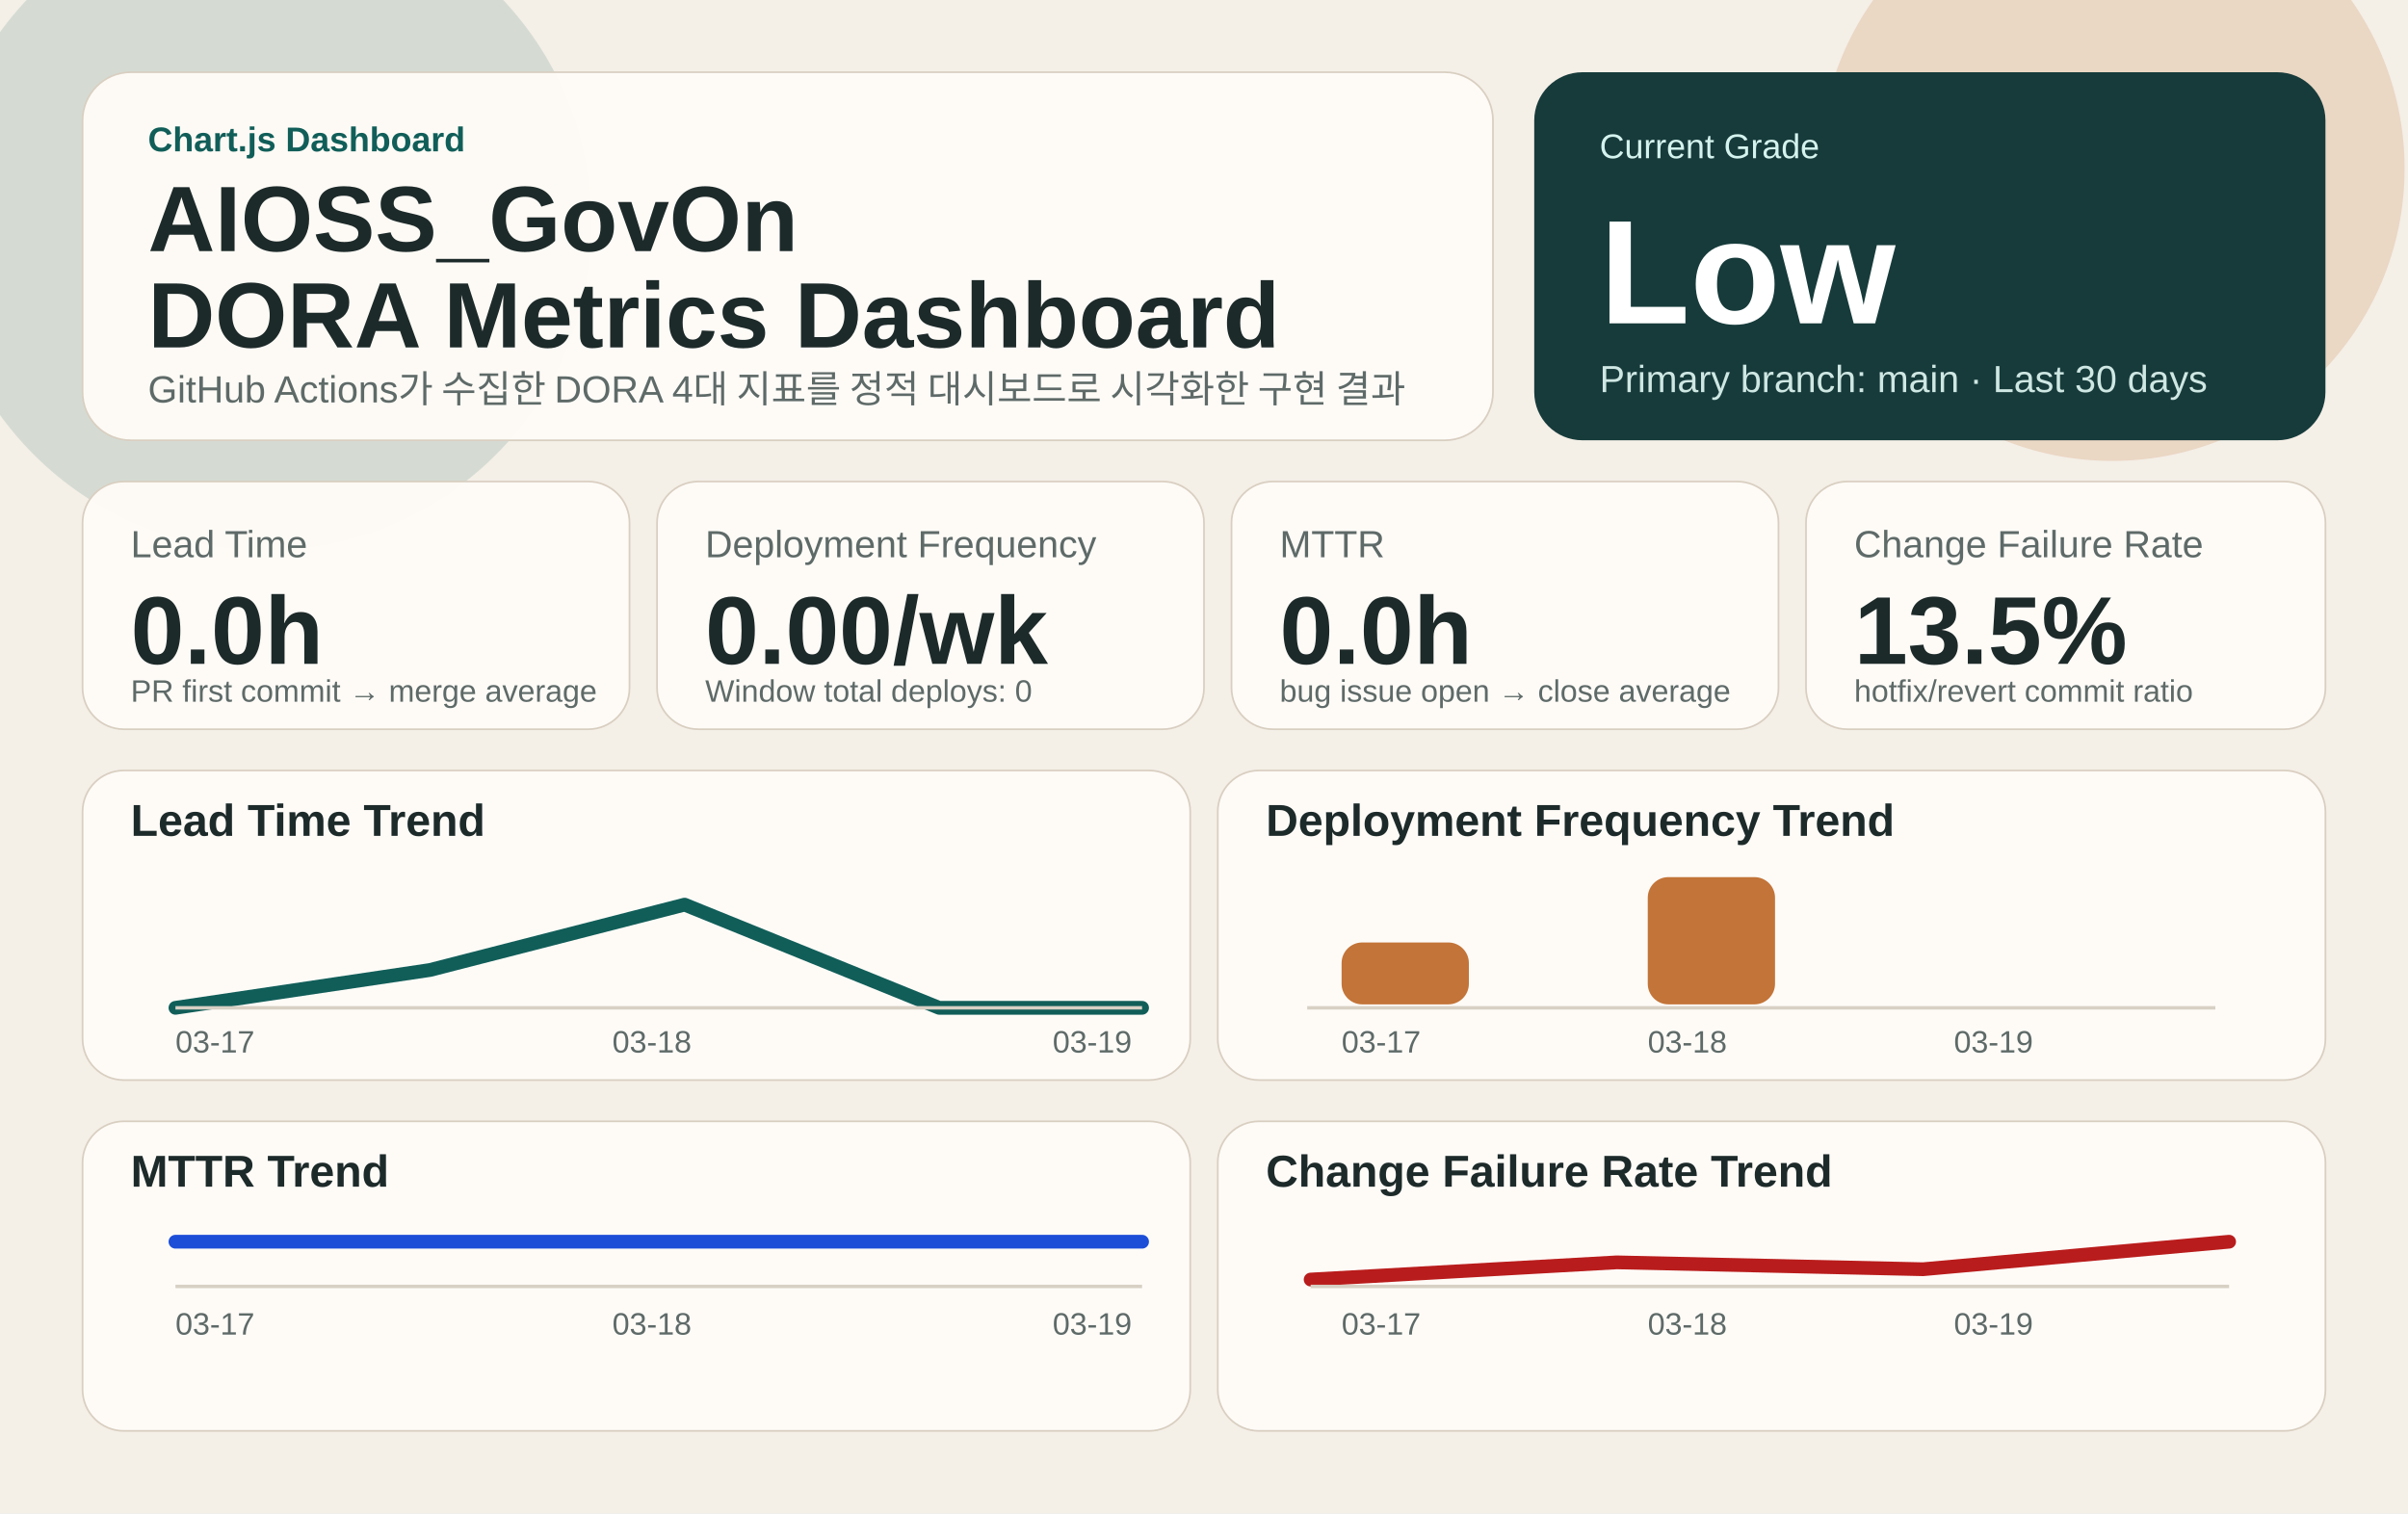
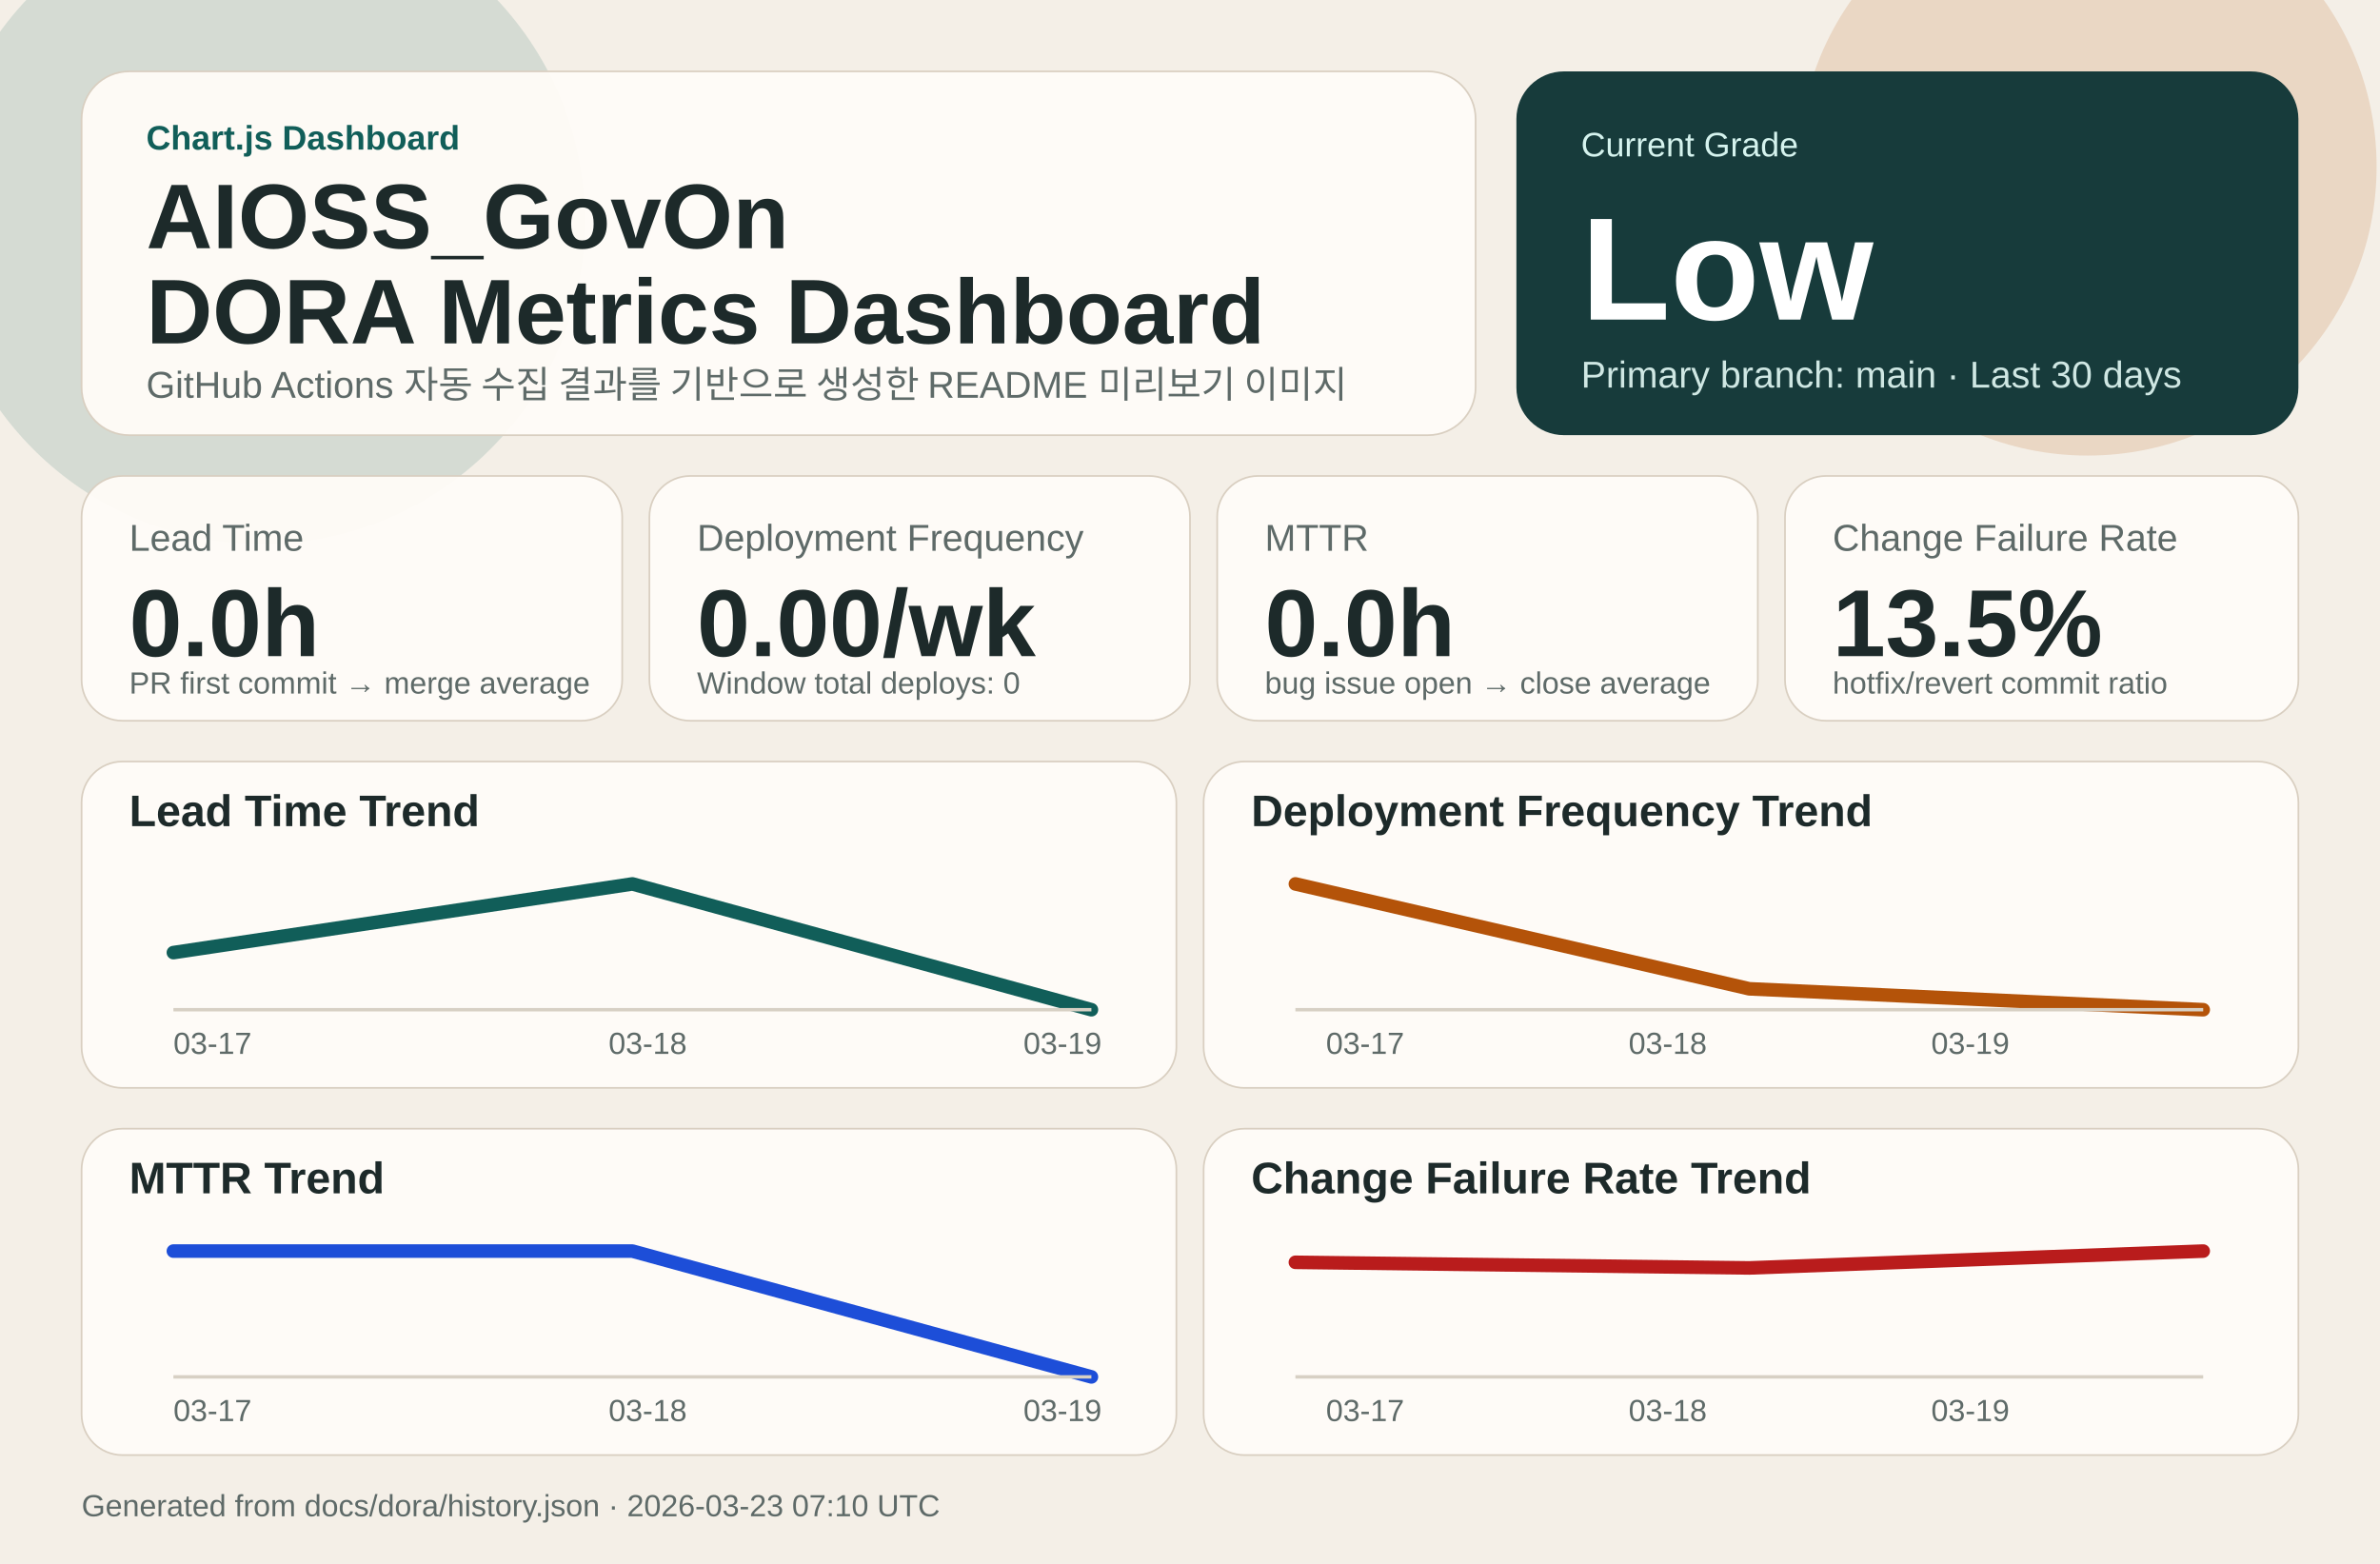
- <svg xmlns="http://www.w3.org/2000/svg" width="1400" height="880" viewBox="0 0 1400 880" fill="none">
-   <rect width="1400" height="880" fill="#F4EFE7" />
+ <svg xmlns="http://www.w3.org/2000/svg" width="1400" height="920" viewBox="0 0 1400 920" fill="none">
+   <rect width="1400" height="920" fill="#F4EFE7" />
  <circle cx="154" cy="130" r="190" fill="#115E59" fill-opacity="0.14" />
  <circle cx="1228" cy="98" r="170" fill="#B45309" fill-opacity="0.16" />
  <rect x="48" y="42" width="820" height="214" rx="28" fill="#FFFCF7" fill-opacity="0.94" stroke="#D9CFC1" />
  <rect x="892" y="42" width="460" height="214" rx="28" fill="#173B3B" />
  <text x="86" y="88" fill="#115E59" font-family="Arial, sans-serif" font-size="20" font-weight="700">Chart.js Dashboard</text>
  <text x="86" y="146" fill="#1D2A2A" font-family="Arial, sans-serif" font-size="54" font-weight="800">AIOSS_GovOn</text>
  <text x="86" y="202" fill="#1D2A2A" font-family="Arial, sans-serif" font-size="54" font-weight="800">DORA Metrics Dashboard</text>
-   <text x="86" y="234" fill="#5E6A68" font-family="Arial, sans-serif" font-size="22">GitHub Actions가 수집한 DORA 4대 지표를 정적 대시보드로 시각화한 구현 결과</text>
+   <text x="86" y="234" fill="#5E6A68" font-family="Arial, sans-serif" font-size="22">GitHub Actions 자동 수집 결과를 기반으로 생성한 README 미리보기 이미지</text>
  <text x="930" y="92" fill="#D5F3EE" font-family="Arial, sans-serif" font-size="20">Current Grade</text>
  <text x="930" y="188" fill="#FFFFFF" font-family="Arial, sans-serif" font-size="86" font-weight="800">Low</text>
  <text x="930" y="228" fill="#CFE7E3" font-family="Arial, sans-serif" font-size="22">Primary branch: main · Last 30 days</text>
  <g font-family="Arial, sans-serif">
    <rect x="48" y="280" width="318" height="144" rx="24" fill="#FFFCF7" fill-opacity="0.94" stroke="#D9CFC1" />
    <text x="76" y="324" fill="#5E6A68" font-size="22">Lead Time</text>
    <text x="76" y="386" fill="#1D2A2A" font-size="56" font-weight="800">0.0h</text>
    <text x="76" y="408" fill="#5E6A68" font-size="18">PR first commit → merge average</text>
    <rect x="382" y="280" width="318" height="144" rx="24" fill="#FFFCF7" fill-opacity="0.94" stroke="#D9CFC1" />
    <text x="410" y="324" fill="#5E6A68" font-size="22">Deployment Frequency</text>
    <text x="410" y="386" fill="#1D2A2A" font-size="56" font-weight="800">0.00/wk</text>
    <text x="410" y="408" fill="#5E6A68" font-size="18">Window total deploys: 0</text>
    <rect x="716" y="280" width="318" height="144" rx="24" fill="#FFFCF7" fill-opacity="0.94" stroke="#D9CFC1" />
    <text x="744" y="324" fill="#5E6A68" font-size="22">MTTR</text>
    <text x="744" y="386" fill="#1D2A2A" font-size="56" font-weight="800">0.0h</text>
    <text x="744" y="408" fill="#5E6A68" font-size="18">bug issue open → close average</text>
    <rect x="1050" y="280" width="302" height="144" rx="24" fill="#FFFCF7" fill-opacity="0.94" stroke="#D9CFC1" />
    <text x="1078" y="324" fill="#5E6A68" font-size="22">Change Failure Rate</text>
    <text x="1078" y="386" fill="#1D2A2A" font-size="56" font-weight="800">13.5%</text>
    <text x="1078" y="408" fill="#5E6A68" font-size="18">hotfix/revert commit ratio</text>
  </g>
  <g font-family="Arial, sans-serif">
-     <rect x="48" y="448" width="644" height="180" rx="24" fill="#FFFCF7" fill-opacity="0.94" stroke="#D9CFC1" />
+     <rect x="48" y="448" width="644" height="192" rx="24" fill="#FFFCF7" fill-opacity="0.94" stroke="#D9CFC1" />
    <text x="76" y="486" fill="#1D2A2A" font-size="26" font-weight="700">Lead Time Trend</text>
-     <polyline points="102,586 250,564 398,526 546,586 664,586" stroke="#115E59" stroke-width="8" fill="none" stroke-linecap="round" stroke-linejoin="round" />
-     <line x1="102" y1="586" x2="664" y2="586" stroke="#D7D0C4" stroke-width="2" />
-     <text x="102" y="612" fill="#5E6A68" font-size="18">03-17</text>
-     <text x="356" y="612" fill="#5E6A68" font-size="18">03-18</text>
-     <text x="612" y="612" fill="#5E6A68" font-size="18">03-19</text>
-     <rect x="708" y="448" width="644" height="180" rx="24" fill="#FFFCF7" fill-opacity="0.94" stroke="#D9CFC1" />
+     <polyline points="102.0,560.4 372.0,520.0 642.0,594.0" stroke="#115E59" stroke-width="8" fill="none" stroke-linecap="round" stroke-linejoin="round" />
+     <line x1="102" y1="594" x2="642" y2="594" stroke="#D7D0C4" stroke-width="2" />
+     <text x="102" y="620" fill="#5E6A68" font-size="18">03-17</text>
+     <text x="358" y="620" fill="#5E6A68" font-size="18">03-18</text>
+     <text x="602" y="620" fill="#5E6A68" font-size="18">03-19</text>
+     <rect x="708" y="448" width="644" height="192" rx="24" fill="#FFFCF7" fill-opacity="0.94" stroke="#D9CFC1" />
    <text x="736" y="486" fill="#1D2A2A" font-size="26" font-weight="700">Deployment Frequency Trend</text>
-     <rect x="780" y="548" width="74" height="36" rx="12" fill="#B45309" fill-opacity="0.8" />
-     <rect x="958" y="510" width="74" height="74" rx="12" fill="#B45309" fill-opacity="0.8" />
-     <rect x="1136" y="584" width="74" height="0" rx="12" fill="#B45309" fill-opacity="0.8" />
-     <line x1="760" y1="586" x2="1288" y2="586" stroke="#D7D0C4" stroke-width="2" />
-     <text x="780" y="612" fill="#5E6A68" font-size="18">03-17</text>
-     <text x="958" y="612" fill="#5E6A68" font-size="18">03-18</text>
-     <text x="1136" y="612" fill="#5E6A68" font-size="18">03-19</text>
-     <rect x="48" y="652" width="644" height="180" rx="24" fill="#FFFCF7" fill-opacity="0.94" stroke="#D9CFC1" />
-     <text x="76" y="690" fill="#1D2A2A" font-size="26" font-weight="700">MTTR Trend</text>
-     <polyline points="102,722 250,722 398,722 546,722 664,722" stroke="#1D4ED8" stroke-width="8" fill="none" stroke-linecap="round" />
-     <line x1="102" y1="748" x2="664" y2="748" stroke="#D7D0C4" stroke-width="2" />
-     <text x="102" y="776" fill="#5E6A68" font-size="18">03-17</text>
-     <text x="356" y="776" fill="#5E6A68" font-size="18">03-18</text>
-     <text x="612" y="776" fill="#5E6A68" font-size="18">03-19</text>
-     <rect x="708" y="652" width="644" height="180" rx="24" fill="#FFFCF7" fill-opacity="0.94" stroke="#D9CFC1" />
-     <text x="736" y="690" fill="#1D2A2A" font-size="26" font-weight="700">Change Failure Rate Trend</text>
-     <polyline points="762,744 940,734 1118,738 1296,722" stroke="#B91C1C" stroke-width="8" fill="none" stroke-linecap="round" stroke-linejoin="round" />
-     <line x1="762" y1="748" x2="1296" y2="748" stroke="#D7D0C4" stroke-width="2" />
-     <text x="780" y="776" fill="#5E6A68" font-size="18">03-17</text>
-     <text x="958" y="776" fill="#5E6A68" font-size="18">03-18</text>
-     <text x="1136" y="776" fill="#5E6A68" font-size="18">03-19</text>
+     <polyline points="762.0,520.0 1029.0,581.7 1296.0,594.0" stroke="#B45309" stroke-width="8" fill="none" stroke-linecap="round" stroke-linejoin="round" />
+     <line x1="762" y1="594" x2="1296" y2="594" stroke="#D7D0C4" stroke-width="2" />
+     <text x="780" y="620" fill="#5E6A68" font-size="18">03-17</text>
+     <text x="958" y="620" fill="#5E6A68" font-size="18">03-18</text>
+     <text x="1136" y="620" fill="#5E6A68" font-size="18">03-19</text>
+     <rect x="48" y="664" width="644" height="192" rx="24" fill="#FFFCF7" fill-opacity="0.94" stroke="#D9CFC1" />
+     <text x="76" y="702" fill="#1D2A2A" font-size="26" font-weight="700">MTTR Trend</text>
+     <polyline points="102.0,736.0 372.0,736.0 642.0,810.0" stroke="#1D4ED8" stroke-width="8" fill="none" stroke-linecap="round" stroke-linejoin="round" />
+     <line x1="102" y1="810" x2="642" y2="810" stroke="#D7D0C4" stroke-width="2" />
+     <text x="102" y="836" fill="#5E6A68" font-size="18">03-17</text>
+     <text x="358" y="836" fill="#5E6A68" font-size="18">03-18</text>
+     <text x="602" y="836" fill="#5E6A68" font-size="18">03-19</text>
+     <rect x="708" y="664" width="644" height="192" rx="24" fill="#FFFCF7" fill-opacity="0.94" stroke="#D9CFC1" />
+     <text x="736" y="702" fill="#1D2A2A" font-size="26" font-weight="700">Change Failure Rate Trend</text>
+     <polyline points="762.0,742.6 1029.0,745.9 1296.0,736.0" stroke="#B91C1C" stroke-width="8" fill="none" stroke-linecap="round" stroke-linejoin="round" />
+     <line x1="762" y1="810" x2="1296" y2="810" stroke="#D7D0C4" stroke-width="2" />
+     <text x="780" y="836" fill="#5E6A68" font-size="18">03-17</text>
+     <text x="958" y="836" fill="#5E6A68" font-size="18">03-18</text>
+     <text x="1136" y="836" fill="#5E6A68" font-size="18">03-19</text>
  </g>
+   <text x="48" y="892" fill="#5E6A68" font-family="Arial, sans-serif" font-size="18">Generated from docs/dora/history.json · 2026-03-23 07:10 UTC</text>
</svg>
